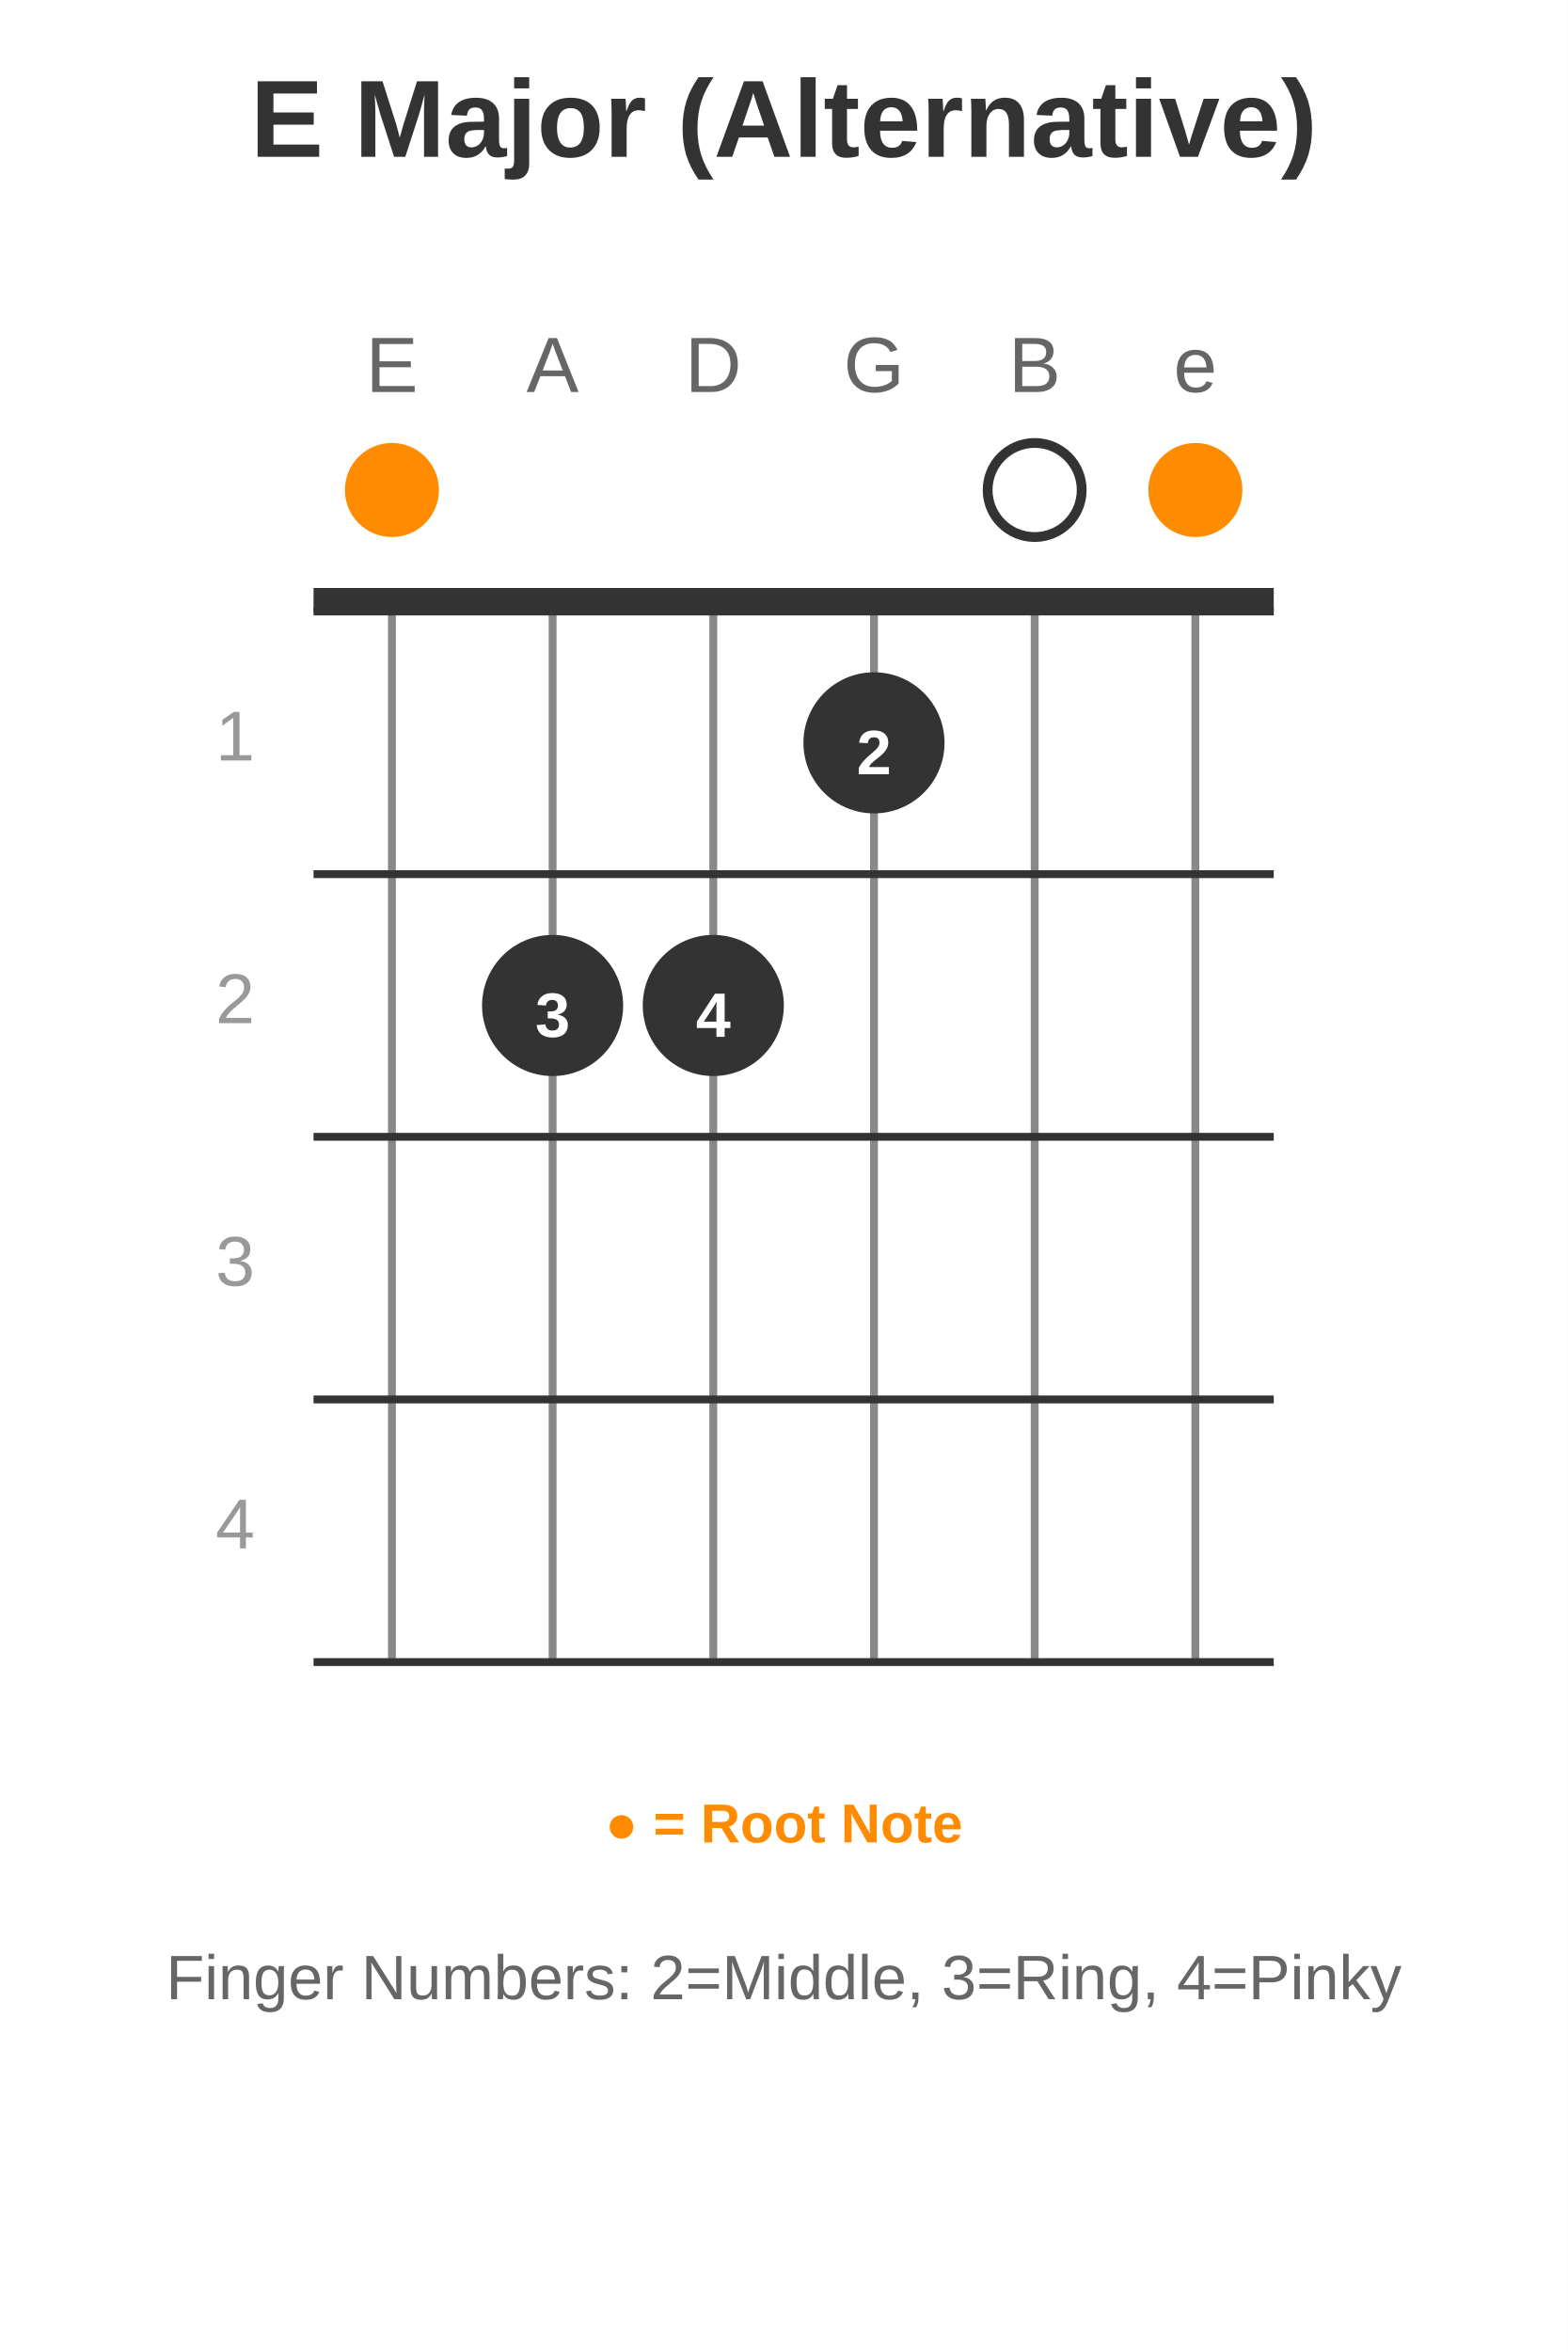
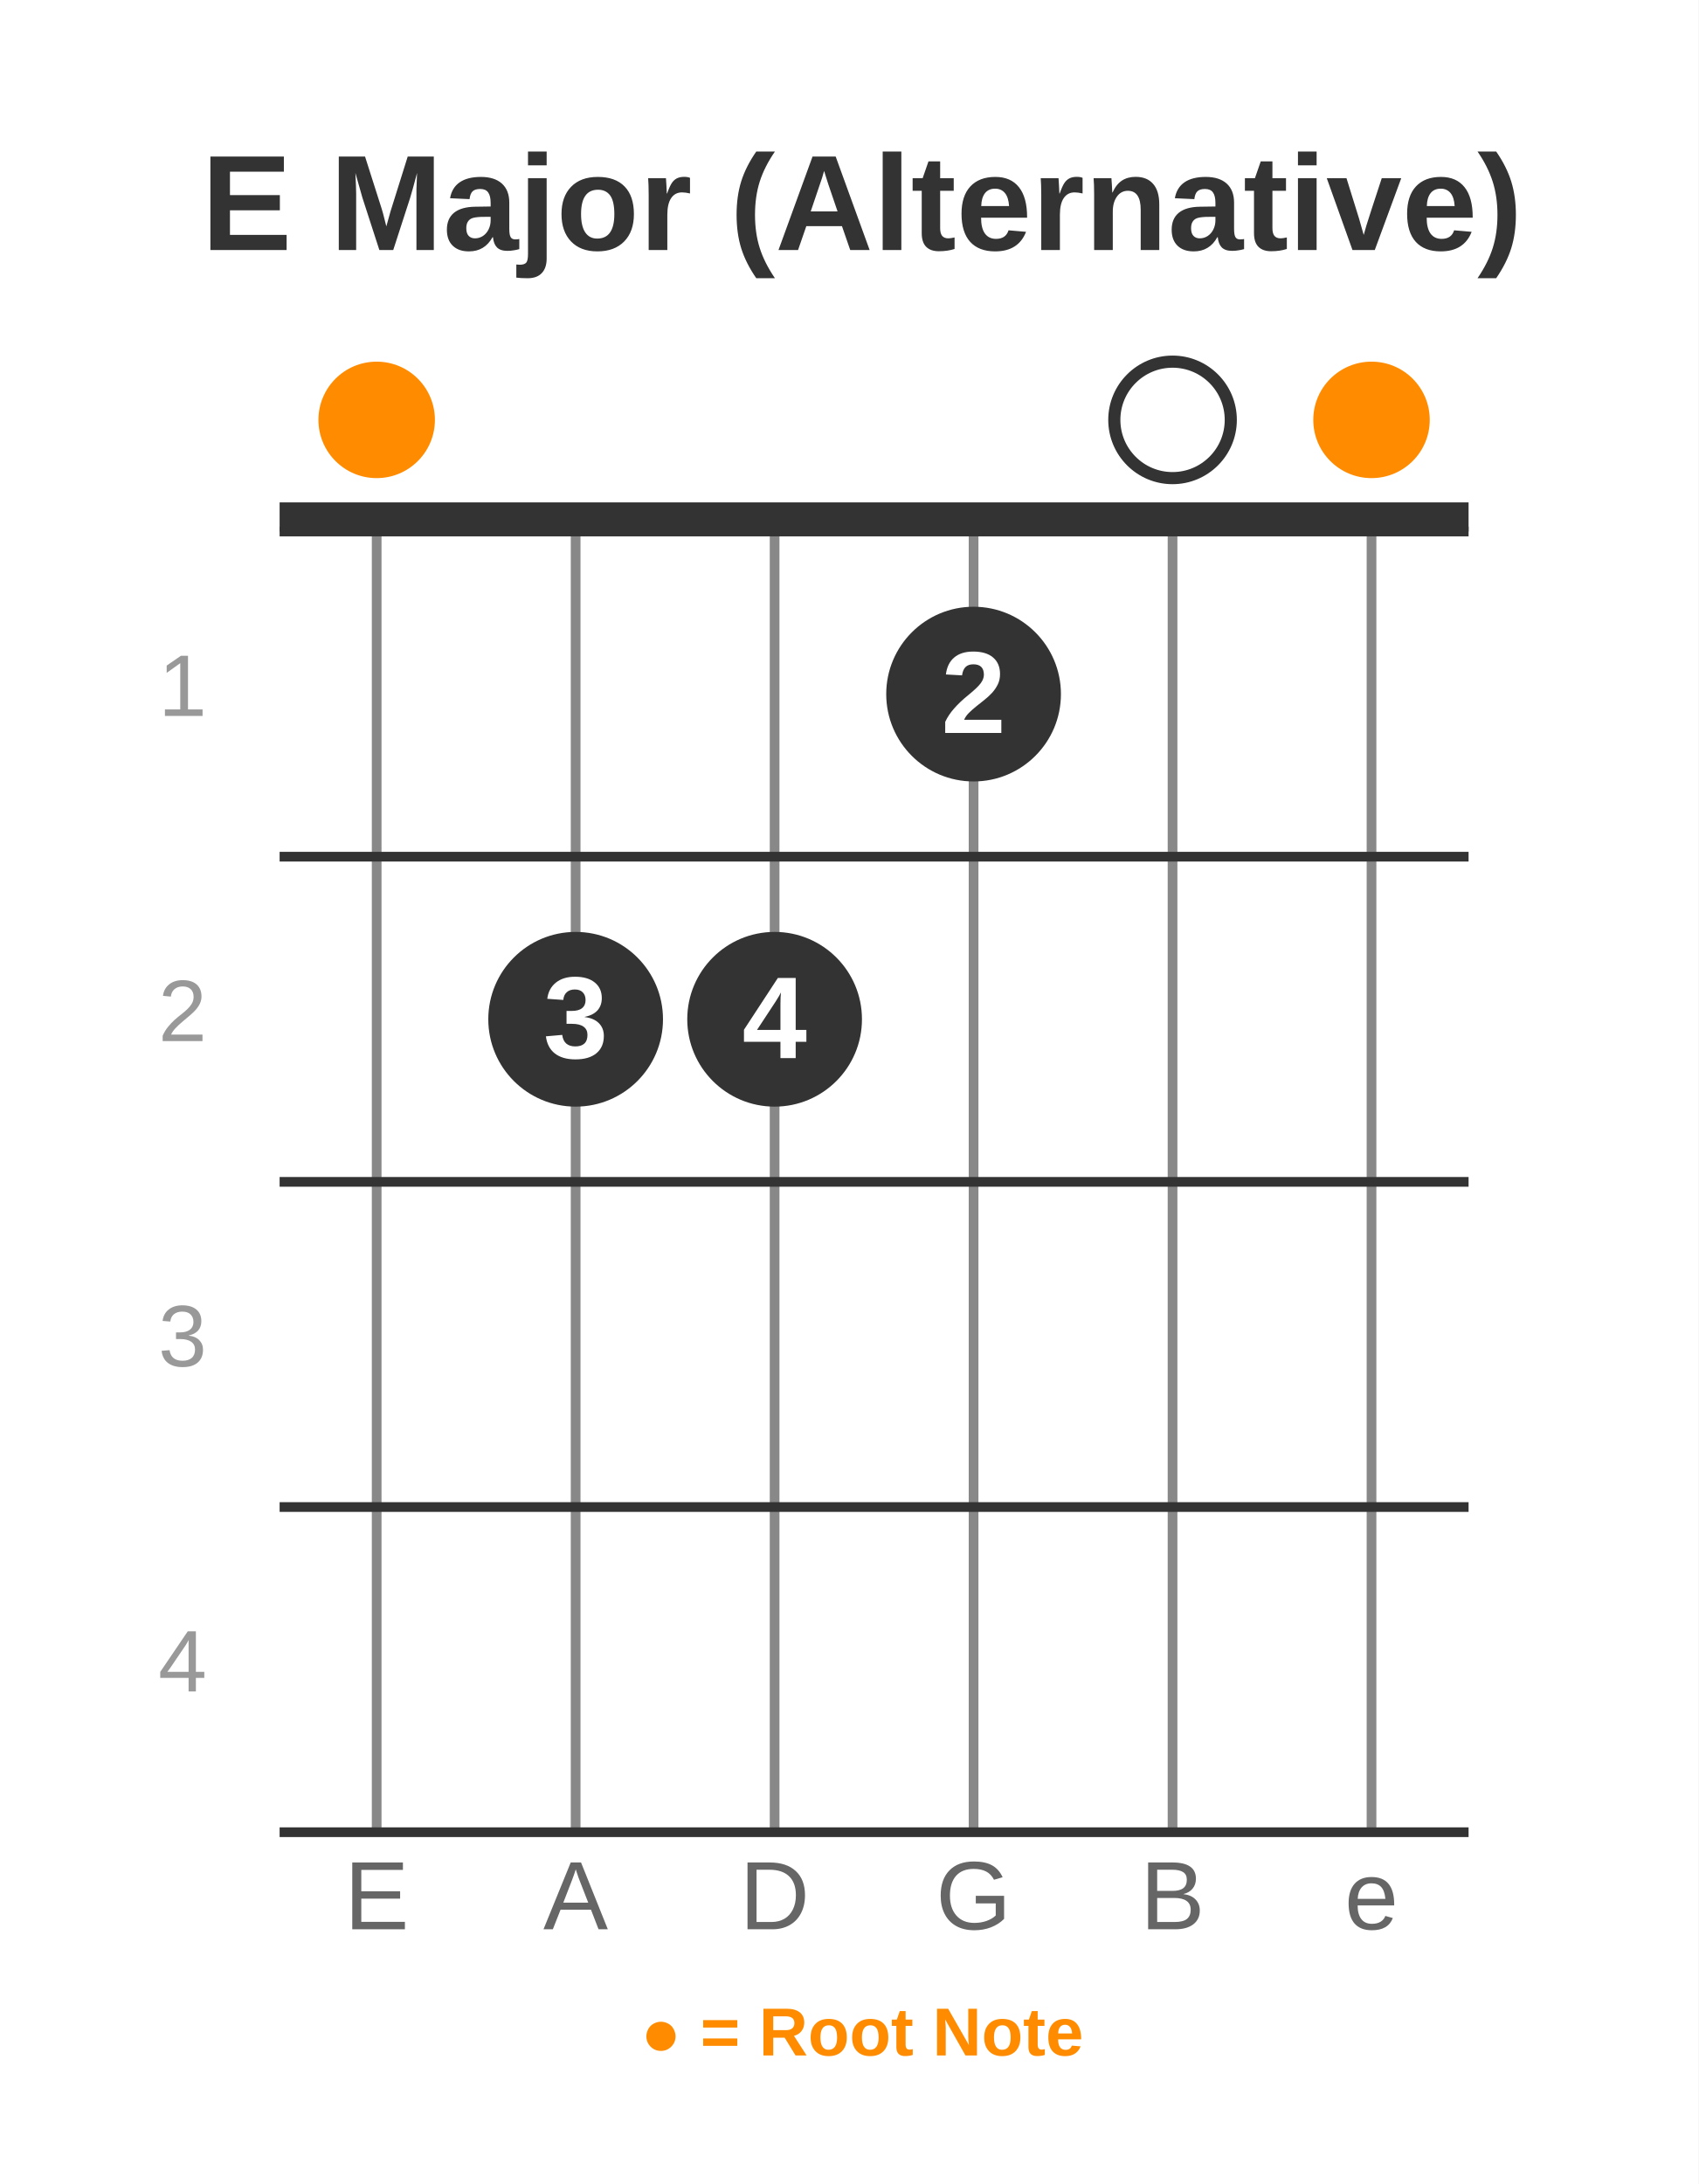
- <svg xmlns="http://www.w3.org/2000/svg" width="400" height="600">
-   <rect width="400" height="600" fill="white" />
-   <text x="200" y="40" font-family="Arial, sans-serif" font-size="28" font-weight="bold" text-anchor="middle" fill="#333">E Major (Alternative)</text>
-   <text x="100" y="100" font-family="Arial, sans-serif" font-size="20" text-anchor="middle" fill="#666">E</text>
-   <text x="141" y="100" font-family="Arial, sans-serif" font-size="20" text-anchor="middle" fill="#666">A</text>
-   <text x="182" y="100" font-family="Arial, sans-serif" font-size="20" text-anchor="middle" fill="#666">D</text>
-   <text x="223" y="100" font-family="Arial, sans-serif" font-size="20" text-anchor="middle" fill="#666">G</text>
-   <text x="264" y="100" font-family="Arial, sans-serif" font-size="20" text-anchor="middle" fill="#666">B</text>
-   <text x="305" y="100" font-family="Arial, sans-serif" font-size="20" text-anchor="middle" fill="#666">e</text>
-   <circle cx="100" cy="125" r="12" fill="#FF8C00" />
-   <circle cx="264" cy="125" r="12" fill="none" stroke="#333" stroke-width="2.5" />
-   <circle cx="305" cy="125" r="12" fill="#FF8C00" />
-   <rect x="80" y="150" width="245" height="6" fill="#333" />
-   <line x1="100" y1="156" x2="100" y2="424" stroke="#888" stroke-width="2" />
-   <line x1="141" y1="156" x2="141" y2="424" stroke="#888" stroke-width="2" />
-   <line x1="182" y1="156" x2="182" y2="424" stroke="#888" stroke-width="2" />
-   <line x1="223" y1="156" x2="223" y2="424" stroke="#888" stroke-width="2" />
-   <line x1="264" y1="156" x2="264" y2="424" stroke="#888" stroke-width="2" />
-   <line x1="305" y1="156" x2="305" y2="424" stroke="#888" stroke-width="2" />
-   <line x1="80" y1="156" x2="325" y2="156" stroke="#333" stroke-width="2" />
-   <line x1="80" y1="223" x2="325" y2="223" stroke="#333" stroke-width="2" />
-   <line x1="80" y1="290" x2="325" y2="290" stroke="#333" stroke-width="2" />
-   <line x1="80" y1="357" x2="325" y2="357" stroke="#333" stroke-width="2" />
-   <line x1="80" y1="424" x2="325" y2="424" stroke="#333" stroke-width="2" />
-   <text x="60" y="194" font-family="Arial, sans-serif" font-size="18" text-anchor="middle" fill="#999">1</text>
-   <text x="60" y="261" font-family="Arial, sans-serif" font-size="18" text-anchor="middle" fill="#999">2</text>
-   <text x="60" y="328" font-family="Arial, sans-serif" font-size="18" text-anchor="middle" fill="#999">3</text>
-   <text x="60" y="395" font-family="Arial, sans-serif" font-size="18" text-anchor="middle" fill="#999">4</text>
-   <circle cx="141" cy="256.5" r="18" fill="#333" />
-   <text x="141" y="264.5" font-family="Arial, sans-serif" font-size="16" font-weight="bold" text-anchor="middle" fill="white">3</text>
-   <circle cx="182" cy="256.5" r="18" fill="#333" />
-   <text x="182" y="264.5" font-family="Arial, sans-serif" font-size="16" font-weight="bold" text-anchor="middle" fill="white">4</text>
-   <circle cx="223" cy="189.5" r="18" fill="#333" />
-   <text x="223" y="197.5" font-family="Arial, sans-serif" font-size="16" font-weight="bold" text-anchor="middle" fill="white">2</text>
-   <text x="200" y="470" font-family="Arial, sans-serif" font-size="14" text-anchor="middle" fill="#FF8C00" font-weight="bold">● = Root Note</text>
-   <text x="200" y="510" font-family="Arial, sans-serif" font-size="16" text-anchor="middle" fill="#666">Finger Numbers: 2=Middle, 3=Ring, 4=Pinky</text>
+ <svg xmlns="http://www.w3.org/2000/svg" width="350" height="450" version="1.1" id="svg27">
+   <defs id="defs27" />
+   <rect width="350" height="450" fill="#ffffff" id="rect1" x="0" y="0" />
+   <text x="177.618" y="51.515" font-family="Arial, sans-serif" font-size="28px" font-weight="bold" text-anchor="middle" fill="#333333" id="text1">E Major (Alternative)</text>
+   <text x="77.618" y="397.515" font-family="Arial, sans-serif" font-size="20px" text-anchor="middle" fill="#666666" id="text2">E</text>
+   <text x="118.618" y="397.515" font-family="Arial, sans-serif" font-size="20px" text-anchor="middle" fill="#666666" id="text3">A</text>
+   <text x="159.618" y="397.515" font-family="Arial, sans-serif" font-size="20px" text-anchor="middle" fill="#666666" id="text4">D</text>
+   <text x="200.618" y="397.515" font-family="Arial, sans-serif" font-size="20px" text-anchor="middle" fill="#666666" id="text5">G</text>
+   <text x="241.618" y="397.515" font-family="Arial, sans-serif" font-size="20px" text-anchor="middle" fill="#666666" id="text6">B</text>
+   <text x="282.618" y="397.515" font-family="Arial, sans-serif" font-size="20px" text-anchor="middle" fill="#666666" id="text7">e</text>
+   <circle cx="77.618" cy="86.515" r="12" fill="#ff8c00" id="circle7" />
+   <circle cx="241.618" cy="86.515" r="12" fill="none" stroke="#333333" stroke-width="2.5" id="circle8" />
+   <circle cx="282.618" cy="86.515" r="12" fill="#ff8c00" id="circle9" />
+   <rect x="57.618" y="103.515" width="245" height="6" fill="#333333" id="rect9" />
+   <line x1="77.618" y1="109.515" x2="77.618" y2="377.515" stroke="#888888" stroke-width="2" id="line9" />
+   <line x1="118.618" y1="109.515" x2="118.618" y2="377.515" stroke="#888888" stroke-width="2" id="line10" />
+   <line x1="159.618" y1="109.515" x2="159.618" y2="377.515" stroke="#888888" stroke-width="2" id="line11" />
+   <line x1="200.618" y1="109.515" x2="200.618" y2="377.515" stroke="#888888" stroke-width="2" id="line12" />
+   <line x1="241.618" y1="109.515" x2="241.618" y2="377.515" stroke="#888888" stroke-width="2" id="line13" />
+   <line x1="282.618" y1="109.515" x2="282.618" y2="377.515" stroke="#888888" stroke-width="2" id="line14" />
+   <line x1="57.618" y1="109.515" x2="302.618" y2="109.515" stroke="#333333" stroke-width="2" id="line15" />
+   <line x1="57.618" y1="176.515" x2="302.618" y2="176.515" stroke="#333333" stroke-width="2" id="line16" />
+   <line x1="57.618" y1="243.515" x2="302.618" y2="243.515" stroke="#333333" stroke-width="2" id="line17" />
+   <line x1="57.618" y1="310.515" x2="302.618" y2="310.515" stroke="#333333" stroke-width="2" id="line18" />
+   <line x1="57.618" y1="377.515" x2="302.618" y2="377.515" stroke="#333333" stroke-width="2" id="line19" />
+   <text x="37.618" y="147.515" font-family="Arial, sans-serif" font-size="18px" text-anchor="middle" fill="#999999" id="text19">1</text>
+   <text x="37.618" y="214.515" font-family="Arial, sans-serif" font-size="18px" text-anchor="middle" fill="#999999" id="text20">2</text>
+   <text x="37.618" y="281.515" font-family="Arial, sans-serif" font-size="18px" text-anchor="middle" fill="#999999" id="text21">3</text>
+   <text x="37.618" y="348.515" font-family="Arial, sans-serif" font-size="18px" text-anchor="middle" fill="#999999" id="text22">4</text>
+   <circle cx="118.618" cy="210.015" r="18" fill="#333333" id="circle22" />
+   <text x="118.618" y="218.015" font-family="Arial, sans-serif" font-size="16px" font-weight="bold" text-anchor="middle" fill="#ffffff" id="text23" style="font-size:24px">3</text>
+   <circle cx="159.618" cy="210.015" r="18" fill="#333333" id="circle23" />
+   <text x="159.618" y="218.015" font-family="Arial, sans-serif" font-size="16px" font-weight="bold" text-anchor="middle" fill="#ffffff" id="text24" style="font-size:24px">4</text>
+   <circle cx="200.618" cy="143.015" r="18" fill="#333333" id="circle24" />
+   <text x="200.618" y="151.015" font-family="Arial, sans-serif" font-size="16px" font-weight="bold" text-anchor="middle" fill="#ffffff" id="text25" style="font-size:24px">2</text>
+   <text x="177.618" y="423.515" font-family="Arial, sans-serif" font-size="14px" text-anchor="middle" fill="#ff8c00" font-weight="bold" id="text26">● = Root Note</text>
</svg>
